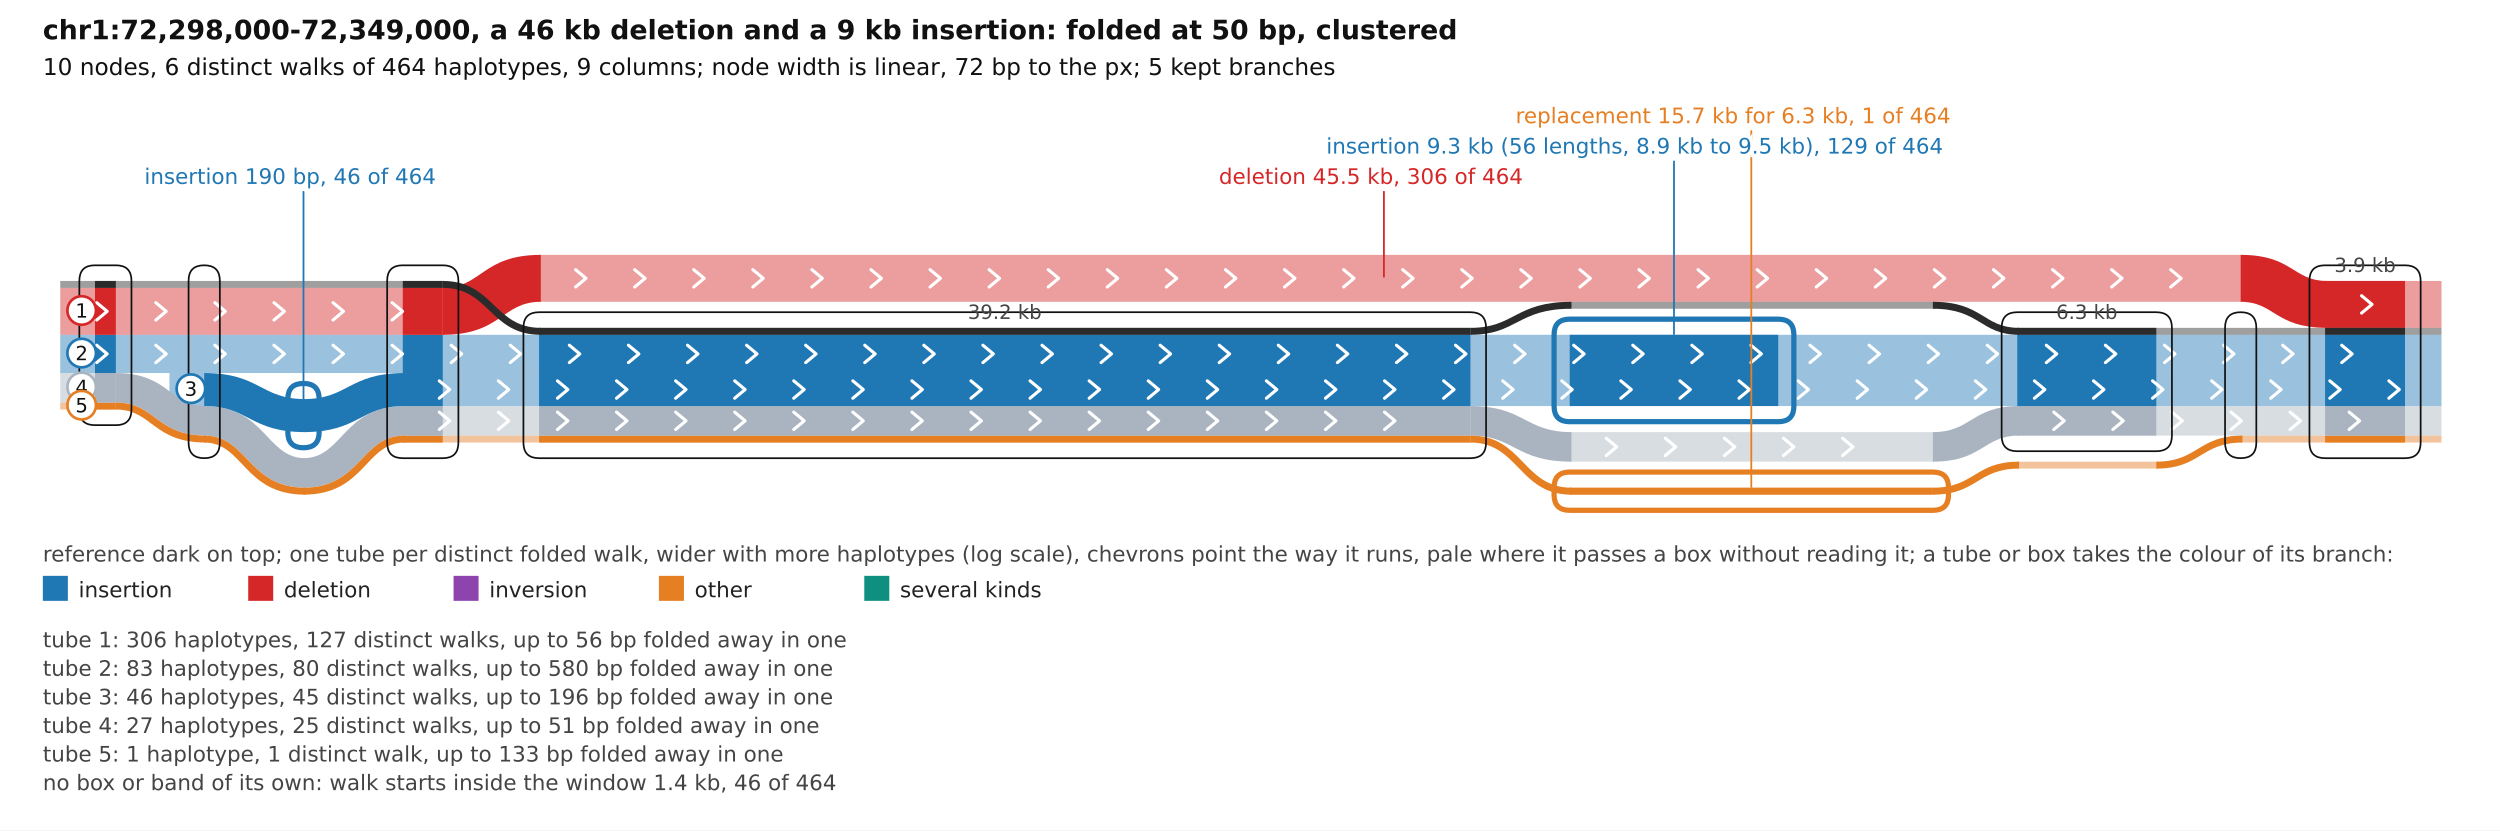
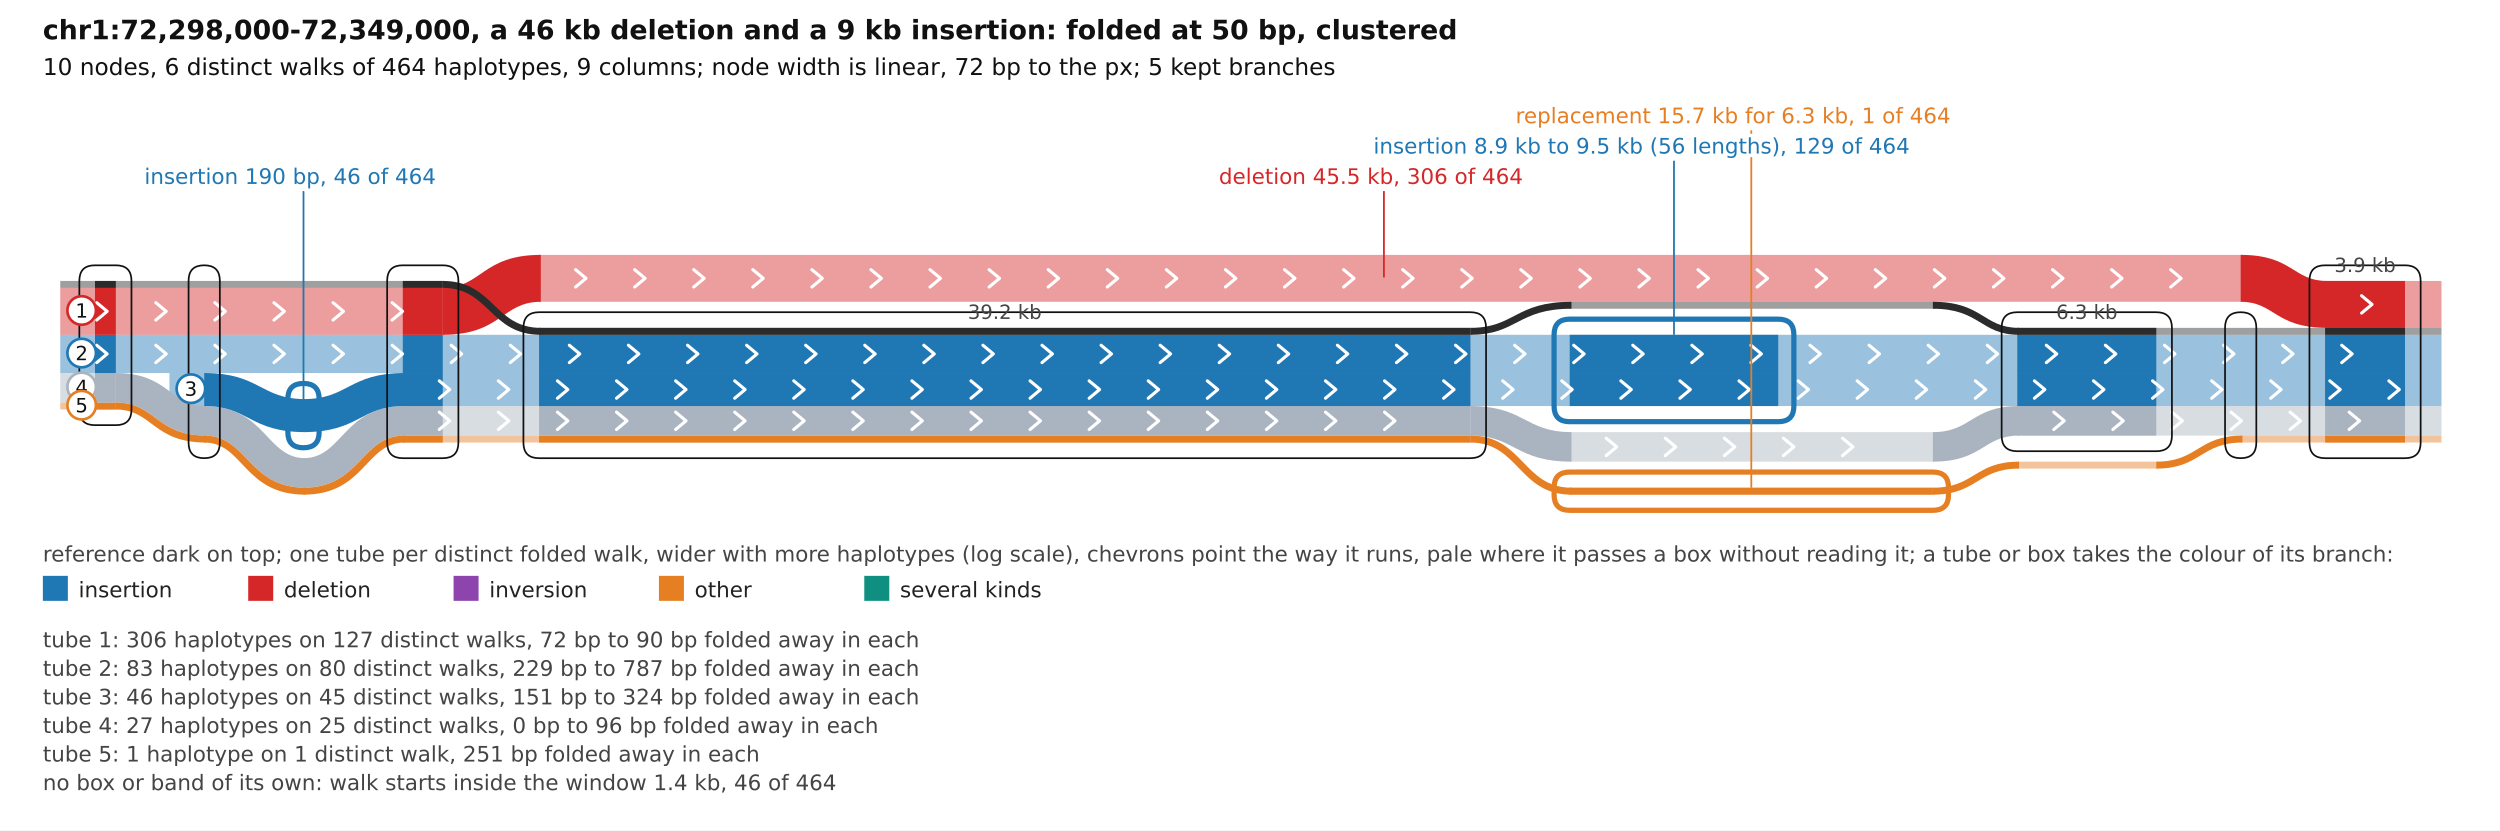
<svg xmlns="http://www.w3.org/2000/svg" width="1400" height="465" viewBox="0 0 1400 465" font-family="DejaVu Sans, Helvetica, Arial, sans-serif">
  <rect width="100%" height="100%" fill="#fff" />
  <text x="24" y="22" font-size="15" font-weight="600" fill="#111">chr1:72,298,000-72,349,000, a 46 kb deletion and a 9 kb insertion: folded at 50 bp, clustered</text>
  <text x="24" y="42" font-size="13" font-weight="400" fill="#111">10 nodes, 6 distinct walks of 464 haplotypes, 9 columns; node width is linear, 72 bp to the px; 5 kept branches</text>
  <g transform="translate(33.73062 137.8653) scale(0.9730619)">
    <rect x="0" y="90" width="33" height="4" fill="#e67e22" fill-opacity="0.45" />
    <rect x="20" y="90" width="12" height="4" fill="#e67e22" />
    <rect x="197.143" y="109" width="615.429" height="4" fill="#e67e22" fill-opacity="0.45" />
    <rect x="197.143" y="109" width="23" height="4" fill="#e67e22" />
    <rect x="275.571" y="109" width="536" height="4" fill="#e67e22" />
    <rect x="868.714" y="139" width="210" height="4" fill="#e67e22" fill-opacity="0.45" />
    <rect x="868.714" y="139" width="209" height="4" fill="#e67e22" />
    <rect x="1126.286" y="124" width="81" height="4" fill="#e67e22" fill-opacity="0.45" />
    <rect x="1254.857" y="109" width="115.571" height="4" fill="#e67e22" fill-opacity="0.45" />
    <rect x="1303.429" y="109" width="46" height="4" fill="#e67e22" />
    <rect x="0" y="73" width="33" height="17" fill="#aab4c0" fill-opacity="0.45" />
    <rect x="20" y="73" width="12" height="17" fill="#aab4c0" />
    <rect x="197.143" y="92" width="615.429" height="17" fill="#aab4c0" fill-opacity="0.45" />
    <rect x="197.143" y="92" width="23" height="17" fill="#aab4c0" />
    <rect x="275.571" y="92" width="536" height="17" fill="#aab4c0" />
    <rect x="868.714" y="107" width="210" height="17" fill="#aab4c0" fill-opacity="0.45" />
    <rect x="1126.286" y="92" width="244.143" height="17" fill="#aab4c0" fill-opacity="0.45" />
    <rect x="1126.286" y="92" width="80" height="17" fill="#aab4c0" />
    <rect x="1303.429" y="92" width="46" height="17" fill="#aab4c0" />
    <rect x="62.857" y="73" width="21" height="19" fill="#1f77b4" fill-opacity="0.45" />
    <rect x="197.143" y="73" width="1173.286" height="19" fill="#1f77b4" fill-opacity="0.45" />
    <rect x="197.143" y="73" width="23" height="19" fill="#1f77b4" />
    <rect x="275.571" y="73" width="536" height="19" fill="#1f77b4" />
    <rect x="868.714" y="73" width="120" height="19" fill="#1f77b4" />
    <rect x="1126.286" y="73" width="80" height="19" fill="#1f77b4" />
    <rect x="1303.429" y="73" width="46" height="19" fill="#1f77b4" />
    <rect x="0" y="51" width="1370.429" height="22" fill="#1f77b4" fill-opacity="0.45" />
    <rect x="20" y="51" width="12" height="22" fill="#1f77b4" />
    <rect x="197.143" y="51" width="23" height="22" fill="#1f77b4" />
    <rect x="275.571" y="51" width="536" height="22" fill="#1f77b4" />
    <rect x="868.714" y="51" width="120" height="22" fill="#1f77b4" />
    <rect x="1126.286" y="51" width="80" height="22" fill="#1f77b4" />
    <rect x="1303.429" y="51" width="46" height="22" fill="#1f77b4" />
    <rect x="0" y="24" width="221.143" height="27" fill="#d62728" fill-opacity="0.45" />
    <rect x="20" y="24" width="12" height="27" fill="#d62728" />
    <rect x="197.143" y="24" width="23" height="27" fill="#d62728" />
    <rect x="275.571" y="5" width="980.286" height="27" fill="#d62728" fill-opacity="0.45" />
    <rect x="1303.429" y="20" width="67" height="27" fill="#d62728" fill-opacity="0.45" />
    <rect x="1303.429" y="20" width="46" height="27" fill="#d62728" />
    <rect x="0" y="20" width="221.143" height="4" fill="#2b2b2b" fill-opacity="0.45" />
    <rect x="20" y="20" width="12" height="4" fill="#2b2b2b" />
    <rect x="197.143" y="20" width="23" height="4" fill="#2b2b2b" />
    <rect x="275.571" y="47" width="537" height="4" fill="#2b2b2b" fill-opacity="0.45" />
    <rect x="275.571" y="47" width="536" height="4" fill="#2b2b2b" />
    <rect x="868.714" y="32" width="210" height="4" fill="#2b2b2b" fill-opacity="0.45" />
    <rect x="1126.286" y="47" width="244.143" height="4" fill="#2b2b2b" fill-opacity="0.45" />
    <rect x="1126.286" y="47" width="80" height="4" fill="#2b2b2b" />
    <rect x="1303.429" y="47" width="46" height="4" fill="#2b2b2b" />
    <path d="M 140 122 C 162.652 122 162.652 92 198.143 92 V 109 C 173.045 109 173.045 139 140 139 Z" fill="#aab4c0" />
    <path d="M 140 139 C 173.045 139 173.045 109 198.143 109 V 113 C 175.491 113 175.491 143 140 143 Z" fill="#e67e22" />
    <path d="M 1077.714 32 C 1106.555 32 1106.555 47 1127.286 47 V 51 C 1105.01 51 1105.01 36 1077.714 36 Z" fill="#2b2b2b" />
    <path d="M 1077.714 107 C 1099.99 107 1099.99 92 1127.286 92 V 109 C 1106.555 109 1106.555 124 1077.714 124 Z" fill="#aab4c0" />
    <path d="M 1206.286 124 C 1230.299 124 1230.299 109 1255.857 109 V 113 C 1231.844 113 1231.844 128 1206.286 128 Z" fill="#e67e22" />
    <path d="M 1254.857 5 C 1284.856 5 1284.856 20 1304.429 20 V 47 C 1274.43 47 1274.43 32 1254.857 32 Z" fill="#d62728" />
    <path d="M 32 73 C 62.745 73 62.745 92 83.857 92 V 109 C 54.947 109 54.947 90 32 90 Z" fill="#aab4c0" />
    <path d="M 32 90 C 54.947 90 54.947 109 83.857 109 V 113 C 53.112 113 53.112 94 32 94 Z" fill="#e67e22" />
    <path d="M 82.857 92 C 118.348 92 118.348 122 141 122 V 139 C 107.955 139 107.955 109 82.857 109 Z" fill="#aab4c0" />
    <path d="M 82.857 109 C 107.955 109 107.955 139 141 139 V 143 C 105.509 143 105.509 113 82.857 113 Z" fill="#e67e22" />
    <path d="M 82.857 73 C 115.093 73 115.093 88 141 88 V 107 C 108.764 107 108.764 92 82.857 92 Z" fill="#1f77b4" />
    <path d="M 220.143 24 C 242.613 24 242.613 5 276.571 5 V 32 C 254.101 32 254.101 51 220.143 51 Z" fill="#d62728" />
    <path d="M 220.143 20 C 249.508 20 249.508 47 276.571 47 V 51 C 247.206 51 247.206 24 220.143 24 Z" fill="#2b2b2b" />
    <path d="M 811.571 47 C 837.146 47 837.146 32 869.714 32 V 36 C 838.478 36 838.478 51 811.571 51 Z" fill="#2b2b2b" />
    <path d="M 811.571 92 C 842.808 92 842.808 107 869.714 107 V 124 C 837.146 124 837.146 109 811.571 109 Z" fill="#aab4c0" />
    <path d="M 811.571 109 C 841.866 109 841.866 139 869.714 139 V 143 C 839.42 143 839.42 113 811.571 113 Z" fill="#e67e22" />
    <path d="M 140 88 C 165.907 88 165.907 73 198.143 73 V 92 C 172.236 92 172.236 107 140 107 Z" fill="#1f77b4" />
    <path d="M 1077.714 139 C 1101.728 139 1101.728 124 1127.286 124 V 128 C 1103.272 128 1103.272 143 1077.714 143 Z" fill="#e67e22" />
    <path d="M218.143 95.5L224.143 100.5L218.143 105.5" fill="none" stroke="#fff" stroke-width="1.8" stroke-linecap="round" stroke-linejoin="round" />
    <path d="M252.143 95.5L258.143 100.5L252.143 105.5" fill="none" stroke="#fff" stroke-width="1.8" stroke-linecap="round" stroke-linejoin="round" />
    <path d="M286.143 95.5L292.143 100.5L286.143 105.5" fill="none" stroke="#fff" stroke-width="1.8" stroke-linecap="round" stroke-linejoin="round" />
    <path d="M320.143 95.5L326.143 100.5L320.143 105.5" fill="none" stroke="#fff" stroke-width="1.8" stroke-linecap="round" stroke-linejoin="round" />
    <path d="M354.143 95.5L360.143 100.5L354.143 105.5" fill="none" stroke="#fff" stroke-width="1.8" stroke-linecap="round" stroke-linejoin="round" />
    <path d="M388.143 95.5L394.143 100.5L388.143 105.5" fill="none" stroke="#fff" stroke-width="1.8" stroke-linecap="round" stroke-linejoin="round" />
    <path d="M422.143 95.5L428.143 100.5L422.143 105.5" fill="none" stroke="#fff" stroke-width="1.8" stroke-linecap="round" stroke-linejoin="round" />
    <path d="M456.143 95.5L462.143 100.5L456.143 105.5" fill="none" stroke="#fff" stroke-width="1.8" stroke-linecap="round" stroke-linejoin="round" />
    <path d="M490.143 95.5L496.143 100.5L490.143 105.5" fill="none" stroke="#fff" stroke-width="1.8" stroke-linecap="round" stroke-linejoin="round" />
    <path d="M524.143 95.5L530.143 100.5L524.143 105.5" fill="none" stroke="#fff" stroke-width="1.8" stroke-linecap="round" stroke-linejoin="round" />
    <path d="M558.143 95.5L564.143 100.5L558.143 105.5" fill="none" stroke="#fff" stroke-width="1.8" stroke-linecap="round" stroke-linejoin="round" />
    <path d="M592.143 95.5L598.143 100.5L592.143 105.5" fill="none" stroke="#fff" stroke-width="1.8" stroke-linecap="round" stroke-linejoin="round" />
    <path d="M626.143 95.5L632.143 100.5L626.143 105.5" fill="none" stroke="#fff" stroke-width="1.8" stroke-linecap="round" stroke-linejoin="round" />
    <path d="M660.143 95.5L666.143 100.5L660.143 105.5" fill="none" stroke="#fff" stroke-width="1.8" stroke-linecap="round" stroke-linejoin="round" />
    <path d="M694.143 95.5L700.143 100.5L694.143 105.5" fill="none" stroke="#fff" stroke-width="1.8" stroke-linecap="round" stroke-linejoin="round" />
    <path d="M728.143 95.5L734.143 100.5L728.143 105.5" fill="none" stroke="#fff" stroke-width="1.8" stroke-linecap="round" stroke-linejoin="round" />
    <path d="M762.143 95.5L768.143 100.5L762.143 105.5" fill="none" stroke="#fff" stroke-width="1.8" stroke-linecap="round" stroke-linejoin="round" />
    <path d="M889.714 110.5L895.714 115.5L889.714 120.5" fill="none" stroke="#fff" stroke-width="1.8" stroke-linecap="round" stroke-linejoin="round" />
    <path d="M923.714 110.5L929.714 115.5L923.714 120.5" fill="none" stroke="#fff" stroke-width="1.8" stroke-linecap="round" stroke-linejoin="round" />
    <path d="M957.714 110.5L963.714 115.5L957.714 120.5" fill="none" stroke="#fff" stroke-width="1.8" stroke-linecap="round" stroke-linejoin="round" />
    <path d="M991.714 110.5L997.714 115.5L991.714 120.5" fill="none" stroke="#fff" stroke-width="1.8" stroke-linecap="round" stroke-linejoin="round" />
    <path d="M1025.714 110.5L1031.714 115.5L1025.714 120.5" fill="none" stroke="#fff" stroke-width="1.8" stroke-linecap="round" stroke-linejoin="round" />
    <path d="M1147.286 95.5L1153.286 100.5L1147.286 105.5" fill="none" stroke="#fff" stroke-width="1.8" stroke-linecap="round" stroke-linejoin="round" />
    <path d="M1181.286 95.5L1187.286 100.5L1181.286 105.5" fill="none" stroke="#fff" stroke-width="1.8" stroke-linecap="round" stroke-linejoin="round" />
    <path d="M1215.286 95.5L1221.286 100.5L1215.286 105.5" fill="none" stroke="#fff" stroke-width="1.8" stroke-linecap="round" stroke-linejoin="round" />
    <path d="M1249.286 95.5L1255.286 100.5L1249.286 105.5" fill="none" stroke="#fff" stroke-width="1.8" stroke-linecap="round" stroke-linejoin="round" />
    <path d="M1283.286 95.5L1289.286 100.5L1283.286 105.5" fill="none" stroke="#fff" stroke-width="1.8" stroke-linecap="round" stroke-linejoin="round" />
    <path d="M1317.286 95.5L1323.286 100.5L1317.286 105.5" fill="none" stroke="#fff" stroke-width="1.8" stroke-linecap="round" stroke-linejoin="round" />
    <path d="M218.143 77.5L224.143 82.5L218.143 87.5" fill="none" stroke="#fff" stroke-width="1.8" stroke-linecap="round" stroke-linejoin="round" />
    <path d="M252.143 77.5L258.143 82.5L252.143 87.5" fill="none" stroke="#fff" stroke-width="1.8" stroke-linecap="round" stroke-linejoin="round" />
    <path d="M286.143 77.5L292.143 82.5L286.143 87.5" fill="none" stroke="#fff" stroke-width="1.8" stroke-linecap="round" stroke-linejoin="round" />
    <path d="M320.143 77.5L326.143 82.5L320.143 87.5" fill="none" stroke="#fff" stroke-width="1.8" stroke-linecap="round" stroke-linejoin="round" />
    <path d="M354.143 77.5L360.143 82.5L354.143 87.5" fill="none" stroke="#fff" stroke-width="1.8" stroke-linecap="round" stroke-linejoin="round" />
    <path d="M388.143 77.5L394.143 82.5L388.143 87.5" fill="none" stroke="#fff" stroke-width="1.8" stroke-linecap="round" stroke-linejoin="round" />
    <path d="M422.143 77.5L428.143 82.5L422.143 87.5" fill="none" stroke="#fff" stroke-width="1.8" stroke-linecap="round" stroke-linejoin="round" />
    <path d="M456.143 77.5L462.143 82.5L456.143 87.5" fill="none" stroke="#fff" stroke-width="1.8" stroke-linecap="round" stroke-linejoin="round" />
    <path d="M490.143 77.5L496.143 82.5L490.143 87.5" fill="none" stroke="#fff" stroke-width="1.8" stroke-linecap="round" stroke-linejoin="round" />
    <path d="M524.143 77.5L530.143 82.5L524.143 87.5" fill="none" stroke="#fff" stroke-width="1.8" stroke-linecap="round" stroke-linejoin="round" />
    <path d="M558.143 77.5L564.143 82.5L558.143 87.5" fill="none" stroke="#fff" stroke-width="1.8" stroke-linecap="round" stroke-linejoin="round" />
    <path d="M592.143 77.5L598.143 82.5L592.143 87.5" fill="none" stroke="#fff" stroke-width="1.8" stroke-linecap="round" stroke-linejoin="round" />
    <path d="M626.143 77.5L632.143 82.5L626.143 87.5" fill="none" stroke="#fff" stroke-width="1.8" stroke-linecap="round" stroke-linejoin="round" />
    <path d="M660.143 77.5L666.143 82.5L660.143 87.5" fill="none" stroke="#fff" stroke-width="1.8" stroke-linecap="round" stroke-linejoin="round" />
    <path d="M694.143 77.5L700.143 82.5L694.143 87.5" fill="none" stroke="#fff" stroke-width="1.8" stroke-linecap="round" stroke-linejoin="round" />
    <path d="M728.143 77.5L734.143 82.5L728.143 87.5" fill="none" stroke="#fff" stroke-width="1.8" stroke-linecap="round" stroke-linejoin="round" />
    <path d="M762.143 77.5L768.143 82.5L762.143 87.5" fill="none" stroke="#fff" stroke-width="1.8" stroke-linecap="round" stroke-linejoin="round" />
    <path d="M796.143 77.5L802.143 82.5L796.143 87.5" fill="none" stroke="#fff" stroke-width="1.8" stroke-linecap="round" stroke-linejoin="round" />
    <path d="M830.143 77.5L836.143 82.5L830.143 87.5" fill="none" stroke="#fff" stroke-width="1.8" stroke-linecap="round" stroke-linejoin="round" />
    <path d="M864.143 77.5L870.143 82.5L864.143 87.5" fill="none" stroke="#fff" stroke-width="1.8" stroke-linecap="round" stroke-linejoin="round" />
    <path d="M898.143 77.5L904.143 82.5L898.143 87.5" fill="none" stroke="#fff" stroke-width="1.8" stroke-linecap="round" stroke-linejoin="round" />
    <path d="M932.143 77.5L938.143 82.5L932.143 87.5" fill="none" stroke="#fff" stroke-width="1.8" stroke-linecap="round" stroke-linejoin="round" />
    <path d="M966.143 77.5L972.143 82.5L966.143 87.5" fill="none" stroke="#fff" stroke-width="1.8" stroke-linecap="round" stroke-linejoin="round" />
    <path d="M1000.143 77.5L1006.143 82.5L1000.143 87.5" fill="none" stroke="#fff" stroke-width="1.8" stroke-linecap="round" stroke-linejoin="round" />
    <path d="M1034.143 77.5L1040.143 82.5L1034.143 87.5" fill="none" stroke="#fff" stroke-width="1.8" stroke-linecap="round" stroke-linejoin="round" />
    <path d="M1068.143 77.5L1074.143 82.5L1068.143 87.5" fill="none" stroke="#fff" stroke-width="1.8" stroke-linecap="round" stroke-linejoin="round" />
    <path d="M1102.143 77.5L1108.143 82.5L1102.143 87.5" fill="none" stroke="#fff" stroke-width="1.8" stroke-linecap="round" stroke-linejoin="round" />
    <path d="M1136.143 77.5L1142.143 82.5L1136.143 87.5" fill="none" stroke="#fff" stroke-width="1.8" stroke-linecap="round" stroke-linejoin="round" />
    <path d="M1170.143 77.5L1176.143 82.5L1170.143 87.5" fill="none" stroke="#fff" stroke-width="1.8" stroke-linecap="round" stroke-linejoin="round" />
    <path d="M1204.143 77.5L1210.143 82.5L1204.143 87.5" fill="none" stroke="#fff" stroke-width="1.8" stroke-linecap="round" stroke-linejoin="round" />
    <path d="M1238.143 77.5L1244.143 82.5L1238.143 87.5" fill="none" stroke="#fff" stroke-width="1.8" stroke-linecap="round" stroke-linejoin="round" />
    <path d="M1272.143 77.5L1278.143 82.5L1272.143 87.5" fill="none" stroke="#fff" stroke-width="1.8" stroke-linecap="round" stroke-linejoin="round" />
    <path d="M1306.143 77.5L1312.143 82.5L1306.143 87.5" fill="none" stroke="#fff" stroke-width="1.8" stroke-linecap="round" stroke-linejoin="round" />
    <path d="M1340.143 77.5L1346.143 82.5L1340.143 87.5" fill="none" stroke="#fff" stroke-width="1.8" stroke-linecap="round" stroke-linejoin="round" />
    <path d="M21 57L27 62L21 67" fill="none" stroke="#fff" stroke-width="1.8" stroke-linecap="round" stroke-linejoin="round" />
    <path d="M55 57L61 62L55 67" fill="none" stroke="#fff" stroke-width="1.8" stroke-linecap="round" stroke-linejoin="round" />
    <path d="M89 57L95 62L89 67" fill="none" stroke="#fff" stroke-width="1.8" stroke-linecap="round" stroke-linejoin="round" />
    <path d="M123 57L129 62L123 67" fill="none" stroke="#fff" stroke-width="1.8" stroke-linecap="round" stroke-linejoin="round" />
    <path d="M157 57L163 62L157 67" fill="none" stroke="#fff" stroke-width="1.8" stroke-linecap="round" stroke-linejoin="round" />
    <path d="M191 57L197 62L191 67" fill="none" stroke="#fff" stroke-width="1.8" stroke-linecap="round" stroke-linejoin="round" />
    <path d="M225 57L231 62L225 67" fill="none" stroke="#fff" stroke-width="1.8" stroke-linecap="round" stroke-linejoin="round" />
    <path d="M259 57L265 62L259 67" fill="none" stroke="#fff" stroke-width="1.8" stroke-linecap="round" stroke-linejoin="round" />
    <path d="M293 57L299 62L293 67" fill="none" stroke="#fff" stroke-width="1.8" stroke-linecap="round" stroke-linejoin="round" />
    <path d="M327 57L333 62L327 67" fill="none" stroke="#fff" stroke-width="1.8" stroke-linecap="round" stroke-linejoin="round" />
    <path d="M361 57L367 62L361 67" fill="none" stroke="#fff" stroke-width="1.8" stroke-linecap="round" stroke-linejoin="round" />
    <path d="M395 57L401 62L395 67" fill="none" stroke="#fff" stroke-width="1.8" stroke-linecap="round" stroke-linejoin="round" />
    <path d="M429 57L435 62L429 67" fill="none" stroke="#fff" stroke-width="1.8" stroke-linecap="round" stroke-linejoin="round" />
    <path d="M463 57L469 62L463 67" fill="none" stroke="#fff" stroke-width="1.8" stroke-linecap="round" stroke-linejoin="round" />
    <path d="M497 57L503 62L497 67" fill="none" stroke="#fff" stroke-width="1.8" stroke-linecap="round" stroke-linejoin="round" />
    <path d="M531 57L537 62L531 67" fill="none" stroke="#fff" stroke-width="1.8" stroke-linecap="round" stroke-linejoin="round" />
    <path d="M565 57L571 62L565 67" fill="none" stroke="#fff" stroke-width="1.8" stroke-linecap="round" stroke-linejoin="round" />
    <path d="M599 57L605 62L599 67" fill="none" stroke="#fff" stroke-width="1.8" stroke-linecap="round" stroke-linejoin="round" />
    <path d="M633 57L639 62L633 67" fill="none" stroke="#fff" stroke-width="1.8" stroke-linecap="round" stroke-linejoin="round" />
    <path d="M667 57L673 62L667 67" fill="none" stroke="#fff" stroke-width="1.8" stroke-linecap="round" stroke-linejoin="round" />
    <path d="M701 57L707 62L701 67" fill="none" stroke="#fff" stroke-width="1.8" stroke-linecap="round" stroke-linejoin="round" />
    <path d="M735 57L741 62L735 67" fill="none" stroke="#fff" stroke-width="1.8" stroke-linecap="round" stroke-linejoin="round" />
    <path d="M769 57L775 62L769 67" fill="none" stroke="#fff" stroke-width="1.8" stroke-linecap="round" stroke-linejoin="round" />
    <path d="M803 57L809 62L803 67" fill="none" stroke="#fff" stroke-width="1.8" stroke-linecap="round" stroke-linejoin="round" />
    <path d="M837 57L843 62L837 67" fill="none" stroke="#fff" stroke-width="1.8" stroke-linecap="round" stroke-linejoin="round" />
    <path d="M871 57L877 62L871 67" fill="none" stroke="#fff" stroke-width="1.8" stroke-linecap="round" stroke-linejoin="round" />
    <path d="M905 57L911 62L905 67" fill="none" stroke="#fff" stroke-width="1.8" stroke-linecap="round" stroke-linejoin="round" />
    <path d="M939 57L945 62L939 67" fill="none" stroke="#fff" stroke-width="1.8" stroke-linecap="round" stroke-linejoin="round" />
    <path d="M973 57L979 62L973 67" fill="none" stroke="#fff" stroke-width="1.8" stroke-linecap="round" stroke-linejoin="round" />
    <path d="M1007 57L1013 62L1007 67" fill="none" stroke="#fff" stroke-width="1.8" stroke-linecap="round" stroke-linejoin="round" />
    <path d="M1041 57L1047 62L1041 67" fill="none" stroke="#fff" stroke-width="1.8" stroke-linecap="round" stroke-linejoin="round" />
    <path d="M1075 57L1081 62L1075 67" fill="none" stroke="#fff" stroke-width="1.8" stroke-linecap="round" stroke-linejoin="round" />
    <path d="M1109 57L1115 62L1109 67" fill="none" stroke="#fff" stroke-width="1.8" stroke-linecap="round" stroke-linejoin="round" />
    <path d="M1143 57L1149 62L1143 67" fill="none" stroke="#fff" stroke-width="1.8" stroke-linecap="round" stroke-linejoin="round" />
    <path d="M1177 57L1183 62L1177 67" fill="none" stroke="#fff" stroke-width="1.8" stroke-linecap="round" stroke-linejoin="round" />
    <path d="M1211 57L1217 62L1211 67" fill="none" stroke="#fff" stroke-width="1.8" stroke-linecap="round" stroke-linejoin="round" />
    <path d="M1245 57L1251 62L1245 67" fill="none" stroke="#fff" stroke-width="1.8" stroke-linecap="round" stroke-linejoin="round" />
    <path d="M1279 57L1285 62L1279 67" fill="none" stroke="#fff" stroke-width="1.8" stroke-linecap="round" stroke-linejoin="round" />
    <path d="M1313 57L1319 62L1313 67" fill="none" stroke="#fff" stroke-width="1.8" stroke-linecap="round" stroke-linejoin="round" />
    <path d="M21 32.5L27 37.5L21 42.5" fill="none" stroke="#fff" stroke-width="1.8" stroke-linecap="round" stroke-linejoin="round" />
    <path d="M55 32.5L61 37.5L55 42.5" fill="none" stroke="#fff" stroke-width="1.8" stroke-linecap="round" stroke-linejoin="round" />
    <path d="M89 32.5L95 37.5L89 42.5" fill="none" stroke="#fff" stroke-width="1.8" stroke-linecap="round" stroke-linejoin="round" />
    <path d="M123 32.5L129 37.5L123 42.5" fill="none" stroke="#fff" stroke-width="1.8" stroke-linecap="round" stroke-linejoin="round" />
    <path d="M157 32.5L163 37.5L157 42.5" fill="none" stroke="#fff" stroke-width="1.8" stroke-linecap="round" stroke-linejoin="round" />
    <path d="M191 32.5L197 37.5L191 42.5" fill="none" stroke="#fff" stroke-width="1.8" stroke-linecap="round" stroke-linejoin="round" />
    <path d="M296.571 13.5L302.571 18.5L296.571 23.5" fill="none" stroke="#fff" stroke-width="1.8" stroke-linecap="round" stroke-linejoin="round" />
    <path d="M330.571 13.5L336.571 18.5L330.571 23.5" fill="none" stroke="#fff" stroke-width="1.8" stroke-linecap="round" stroke-linejoin="round" />
    <path d="M364.571 13.5L370.571 18.5L364.571 23.5" fill="none" stroke="#fff" stroke-width="1.8" stroke-linecap="round" stroke-linejoin="round" />
    <path d="M398.571 13.5L404.571 18.5L398.571 23.5" fill="none" stroke="#fff" stroke-width="1.8" stroke-linecap="round" stroke-linejoin="round" />
    <path d="M432.571 13.5L438.571 18.5L432.571 23.5" fill="none" stroke="#fff" stroke-width="1.8" stroke-linecap="round" stroke-linejoin="round" />
    <path d="M466.571 13.5L472.571 18.5L466.571 23.5" fill="none" stroke="#fff" stroke-width="1.8" stroke-linecap="round" stroke-linejoin="round" />
    <path d="M500.571 13.5L506.571 18.5L500.571 23.5" fill="none" stroke="#fff" stroke-width="1.8" stroke-linecap="round" stroke-linejoin="round" />
    <path d="M534.571 13.5L540.571 18.5L534.571 23.5" fill="none" stroke="#fff" stroke-width="1.8" stroke-linecap="round" stroke-linejoin="round" />
    <path d="M568.571 13.5L574.571 18.5L568.571 23.5" fill="none" stroke="#fff" stroke-width="1.8" stroke-linecap="round" stroke-linejoin="round" />
    <path d="M602.571 13.5L608.571 18.5L602.571 23.5" fill="none" stroke="#fff" stroke-width="1.8" stroke-linecap="round" stroke-linejoin="round" />
    <path d="M636.571 13.5L642.571 18.5L636.571 23.5" fill="none" stroke="#fff" stroke-width="1.8" stroke-linecap="round" stroke-linejoin="round" />
    <path d="M670.571 13.5L676.571 18.5L670.571 23.5" fill="none" stroke="#fff" stroke-width="1.8" stroke-linecap="round" stroke-linejoin="round" />
    <path d="M704.571 13.5L710.571 18.5L704.571 23.5" fill="none" stroke="#fff" stroke-width="1.8" stroke-linecap="round" stroke-linejoin="round" />
    <path d="M738.571 13.5L744.571 18.5L738.571 23.5" fill="none" stroke="#fff" stroke-width="1.8" stroke-linecap="round" stroke-linejoin="round" />
    <path d="M772.571 13.5L778.571 18.5L772.571 23.5" fill="none" stroke="#fff" stroke-width="1.8" stroke-linecap="round" stroke-linejoin="round" />
    <path d="M806.571 13.5L812.571 18.5L806.571 23.5" fill="none" stroke="#fff" stroke-width="1.8" stroke-linecap="round" stroke-linejoin="round" />
    <path d="M840.571 13.5L846.571 18.5L840.571 23.5" fill="none" stroke="#fff" stroke-width="1.8" stroke-linecap="round" stroke-linejoin="round" />
    <path d="M874.571 13.5L880.571 18.5L874.571 23.5" fill="none" stroke="#fff" stroke-width="1.8" stroke-linecap="round" stroke-linejoin="round" />
    <path d="M908.571 13.5L914.571 18.5L908.571 23.5" fill="none" stroke="#fff" stroke-width="1.8" stroke-linecap="round" stroke-linejoin="round" />
    <path d="M942.571 13.5L948.571 18.5L942.571 23.5" fill="none" stroke="#fff" stroke-width="1.8" stroke-linecap="round" stroke-linejoin="round" />
    <path d="M976.571 13.5L982.571 18.5L976.571 23.5" fill="none" stroke="#fff" stroke-width="1.8" stroke-linecap="round" stroke-linejoin="round" />
    <path d="M1010.571 13.5L1016.571 18.5L1010.571 23.5" fill="none" stroke="#fff" stroke-width="1.8" stroke-linecap="round" stroke-linejoin="round" />
    <path d="M1044.571 13.5L1050.571 18.5L1044.571 23.5" fill="none" stroke="#fff" stroke-width="1.8" stroke-linecap="round" stroke-linejoin="round" />
    <path d="M1078.571 13.5L1084.571 18.5L1078.571 23.5" fill="none" stroke="#fff" stroke-width="1.8" stroke-linecap="round" stroke-linejoin="round" />
    <path d="M1112.571 13.5L1118.571 18.5L1112.571 23.5" fill="none" stroke="#fff" stroke-width="1.8" stroke-linecap="round" stroke-linejoin="round" />
    <path d="M1146.571 13.5L1152.571 18.5L1146.571 23.5" fill="none" stroke="#fff" stroke-width="1.8" stroke-linecap="round" stroke-linejoin="round" />
    <path d="M1180.571 13.5L1186.571 18.5L1180.571 23.5" fill="none" stroke="#fff" stroke-width="1.8" stroke-linecap="round" stroke-linejoin="round" />
    <path d="M1214.571 13.5L1220.571 18.5L1214.571 23.5" fill="none" stroke="#fff" stroke-width="1.8" stroke-linecap="round" stroke-linejoin="round" />
    <path d="M1324.429 28.5L1330.429 33.5L1324.429 38.5" fill="none" stroke="#fff" stroke-width="1.8" stroke-linecap="round" stroke-linejoin="round" />
    <path d="M 11 20 Q 11 11 20 11 L 32 11 Q 41 11 41 20 L 41 94 Q 41 103 32 103 L 20 103 Q 11 103 11 94 L 11 20" fill="none" stroke="#111" stroke-width="1" />
    <path d="M 73.857 20 Q 73.857 11 82.857 11 Q 91.857 11 91.857 20 L 91.857 113 Q 91.857 122 82.857 122 Q 73.857 122 73.857 113 L 73.857 20" fill="none" stroke="#111" stroke-width="1" />
    <path d="M 188.143 20 Q 188.143 11 197.143 11 L 220.143 11 Q 229.143 11 229.143 20 L 229.143 113 Q 229.143 122 220.143 122 L 197.143 122 Q 188.143 122 188.143 113 L 188.143 20" fill="none" stroke="#111" stroke-width="1" />
    <path d="M 266.571 47 Q 266.571 38 275.571 38 L 811.571 38 Q 820.571 38 820.571 47 L 820.571 113 Q 820.571 122 811.571 122 L 275.571 122 Q 266.571 122 266.571 113 L 266.571 47" fill="none" stroke="#111" stroke-width="1" />
    <path d="M 1117.286 47 Q 1117.286 38 1126.286 38 L 1206.286 38 Q 1215.286 38 1215.286 47 L 1215.286 109 Q 1215.286 118 1206.286 118 L 1126.286 118 Q 1117.286 118 1117.286 109 L 1117.286 47" fill="none" stroke="#111" stroke-width="1" />
    <path d="M 1245.857 47 Q 1245.857 38 1254.857 38 Q 1263.857 38 1263.857 47 L 1263.857 113 Q 1263.857 122 1254.857 122 Q 1245.857 122 1245.857 113 L 1245.857 47" fill="none" stroke="#111" stroke-width="1" />
    <path d="M 1294.429 20 Q 1294.429 11 1303.429 11 L 1349.429 11 Q 1358.429 11 1358.429 20 L 1358.429 113 Q 1358.429 122 1349.429 122 L 1303.429 122 Q 1294.429 122 1294.429 113 L 1294.429 20" fill="none" stroke="#111" stroke-width="1" />
    <path d="M 859.714 51 Q 859.714 42 868.714 42 L 988.714 42 Q 997.714 42 997.714 51 L 997.714 92 Q 997.714 101 988.714 101 L 868.714 101 Q 859.714 101 859.714 92 L 859.714 51" fill="none" stroke="#1f77b4" stroke-width="3" />
    <path d="M 131 88 Q 131 79 140 79 Q 149 79 149 88 L 149 107 Q 149 116 140 116 Q 131 116 131 107 L 131 88" fill="none" stroke="#1f77b4" stroke-width="3" />
    <path d="M 859.714 139 Q 859.714 130 868.714 130 L 1077.714 130 Q 1086.714 130 1086.714 139 L 1086.714 143 Q 1086.714 152 1077.714 152 L 868.714 152 Q 859.714 152 859.714 143 L 859.714 139" fill="none" stroke="#e67e22" stroke-width="3" />
  </g>
  <circle cx="45.731" cy="173.869" r="8" fill="#fff" stroke="#d62728" stroke-width="1.5" />
  <text x="45.731" y="177.869" font-size="11" text-anchor="middle" fill="#111">1</text>
  <circle cx="45.731" cy="197.709" r="8" fill="#fff" stroke="#1f77b4" stroke-width="1.5" />
  <text x="45.731" y="201.709" font-size="11" text-anchor="middle" fill="#111">2</text>
  <circle cx="106.895" cy="217.656" r="8" fill="#fff" stroke="#1f77b4" stroke-width="1.5" />
  <text x="106.895" y="221.656" font-size="11" text-anchor="middle" fill="#111">3</text>
  <circle cx="45.731" cy="216.683" r="8" fill="#fff" stroke="#aab4c0" stroke-width="1.5" />
  <text x="45.731" y="220.683" font-size="11" text-anchor="middle" fill="#111">4</text>
  <circle cx="45.731" cy="226.9" r="8" fill="#fff" stroke="#e67e22" stroke-width="1.5" />
  <text x="45.731" y="230.9" font-size="11" text-anchor="middle" fill="#111">5</text>
  <text x="562.659" y="178.599" font-size="11" text-anchor="middle" fill="#444">39.2 kb</text>
  <text x="1168.599" y="178.599" font-size="11" text-anchor="middle" fill="#444">6.3 kb</text>
  <text x="1324.428" y="152.327" font-size="11" text-anchor="middle" fill="#444">3.9 kb</text>
  <line x1="169.959" y1="107" x2="169.959" y2="223.495" stroke="#1f77b4" stroke-width="1" />
  <line x1="774.995" y1="107" x2="774.995" y2="155.38" stroke="#d62728" stroke-width="1" />
  <line x1="937.427" y1="90" x2="937.427" y2="187.491" stroke="#1f77b4" stroke-width="1" />
  <line x1="980.728" y1="73" x2="980.728" y2="273.121" stroke="#e67e22" stroke-width="1" />
  <text x="80.859" y="103" font-size="12" fill="#1f77b4" stroke="#fff" stroke-width="4" paint-order="stroke">insertion 190 bp, 46 of 464</text>
  <text x="682.595" y="103" font-size="12" fill="#d62728" stroke="#fff" stroke-width="4" paint-order="stroke">deletion 45.5 kb, 306 of 464</text>
-   <text x="742.727" y="86" font-size="12" fill="#1f77b4" stroke="#fff" stroke-width="4" paint-order="stroke">insertion 9.3 kb (56 lengths, 8.9 kb to 9.5 kb), 129 of 464</text>
+   <text x="769.127" y="86" font-size="12" fill="#1f77b4" stroke="#fff" stroke-width="4" paint-order="stroke">insertion 8.9 kb to 9.5 kb (56 lengths), 129 of 464</text>
  <text x="848.728" y="69" font-size="12" fill="#e67e22" stroke="#fff" stroke-width="4" paint-order="stroke">replacement 15.7 kb for 6.3 kb, 1 of 464</text>
  <text x="24" y="314.474" font-size="12" fill="#444">reference dark on top; one tube per distinct folded walk, wider with more haplotypes (log scale), chevrons point the way it runs, pale where it passes a box without reading it; a tube or box takes the colour of its branch:</text>
-   <text x="24" y="362.474" font-size="12" fill="#444">tube 1: 306 haplotypes, 127 distinct walks, up to 56 bp folded away in one</text>
-   <text x="24" y="378.474" font-size="12" fill="#444">tube 2: 83 haplotypes, 80 distinct walks, up to 580 bp folded away in one</text>
-   <text x="24" y="394.474" font-size="12" fill="#444">tube 3: 46 haplotypes, 45 distinct walks, up to 196 bp folded away in one</text>
-   <text x="24" y="410.474" font-size="12" fill="#444">tube 4: 27 haplotypes, 25 distinct walks, up to 51 bp folded away in one</text>
-   <text x="24" y="426.474" font-size="12" fill="#444">tube 5: 1 haplotype, 1 distinct walk, up to 133 bp folded away in one</text>
+   <text x="24" y="362.474" font-size="12" fill="#444">tube 1: 306 haplotypes on 127 distinct walks, 72 bp to 90 bp folded away in each</text>
+   <text x="24" y="378.474" font-size="12" fill="#444">tube 2: 83 haplotypes on 80 distinct walks, 229 bp to 787 bp folded away in each</text>
+   <text x="24" y="394.474" font-size="12" fill="#444">tube 3: 46 haplotypes on 45 distinct walks, 151 bp to 324 bp folded away in each</text>
+   <text x="24" y="410.474" font-size="12" fill="#444">tube 4: 27 haplotypes on 25 distinct walks, 0 bp to 96 bp folded away in each</text>
+   <text x="24" y="426.474" font-size="12" fill="#444">tube 5: 1 haplotype on 1 distinct walk, 251 bp folded away in each</text>
  <text x="24" y="442.474" font-size="12" fill="#444">no box or band of its own: walk starts inside the window 1.4 kb, 46 of 464</text>
  <rect x="24" y="322.474" width="14" height="14" fill="#1f77b4" />
  <text x="44" y="334.474" font-size="12" fill="#222">insertion</text>
  <rect x="139" y="322.474" width="14" height="14" fill="#d62728" />
  <text x="159" y="334.474" font-size="12" fill="#222">deletion</text>
  <rect x="254" y="322.474" width="14" height="14" fill="#8e44ad" />
  <text x="274" y="334.474" font-size="12" fill="#222">inversion</text>
  <rect x="369" y="322.474" width="14" height="14" fill="#e67e22" />
  <text x="389" y="334.474" font-size="12" fill="#222">other</text>
  <rect x="484" y="322.474" width="14" height="14" fill="#0e8f80" />
  <text x="504" y="334.474" font-size="12" fill="#222">several kinds</text>
</svg>
